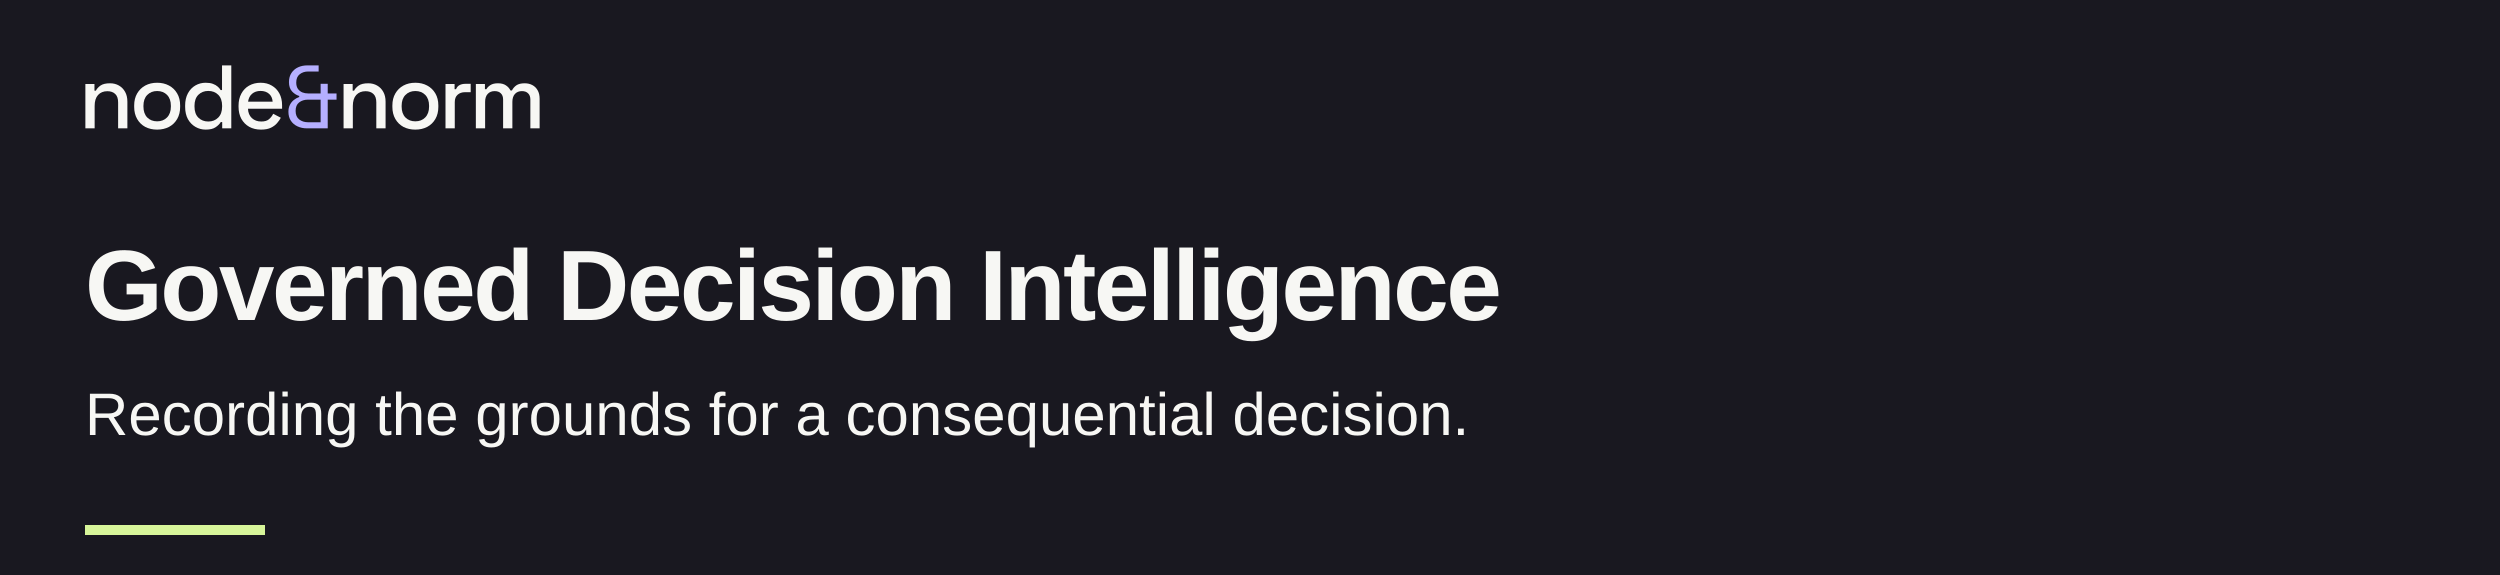
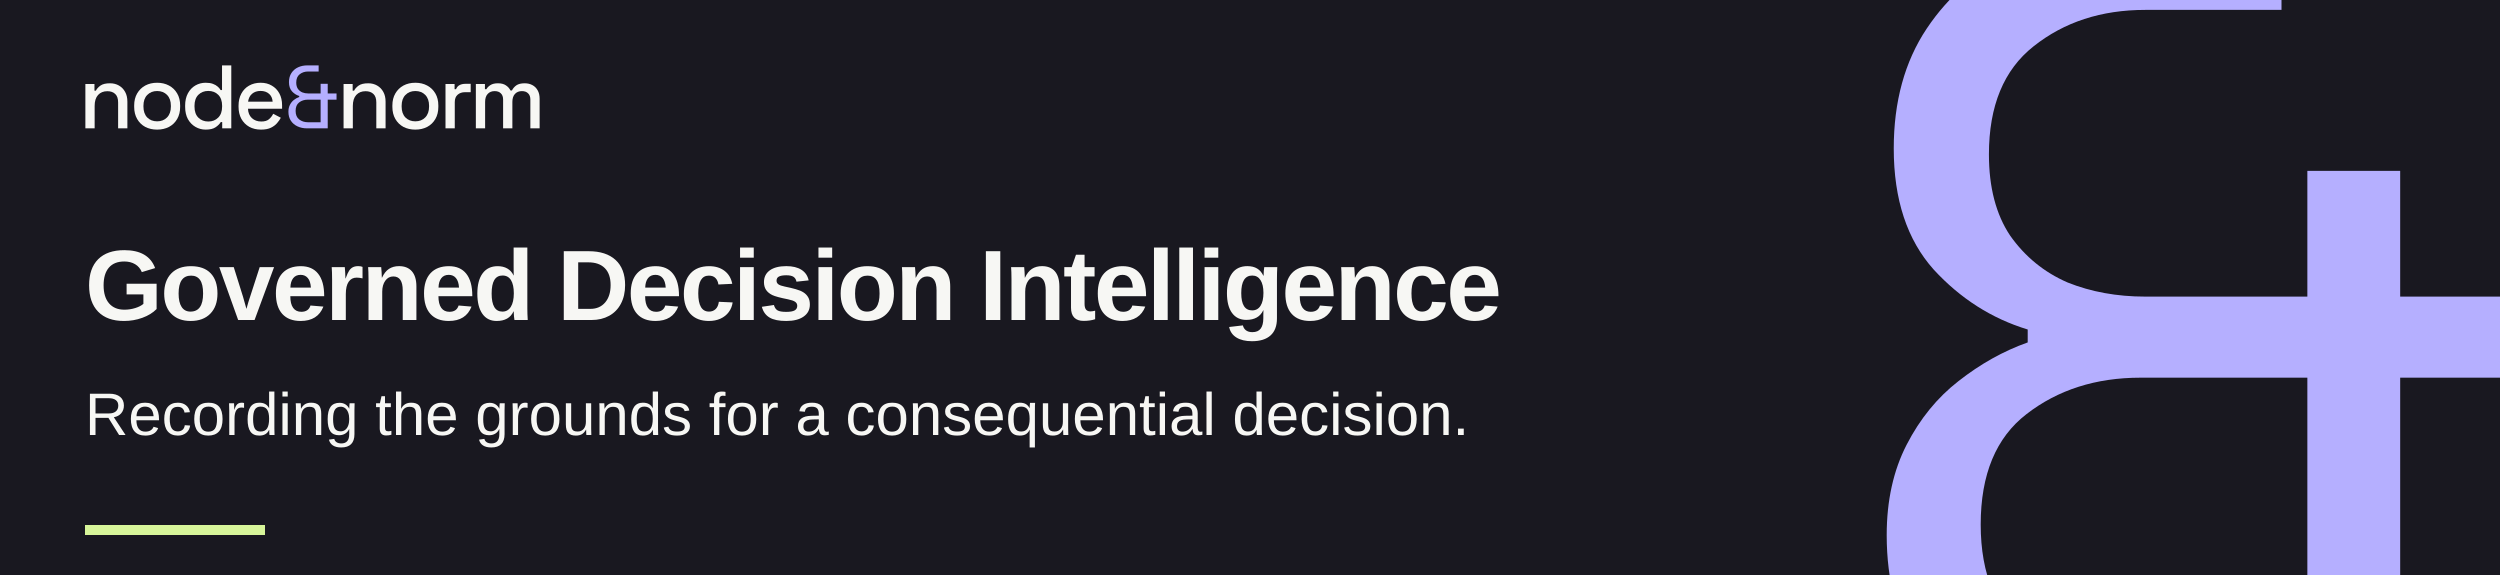
- <svg xmlns="http://www.w3.org/2000/svg" width="1000" height="230" viewBox="0 0 1000 230" role="img" aria-labelledby="title desc">
+ <svg xmlns="http://www.w3.org/2000/svg" width="1000" height="230" viewBox="0 0 1000 230" role="img" aria-labelledby="title desc" overflow="hidden">
  <rect width="1000" height="230" fill="#191820" />
+   <path data-artwork="cover-ampersand" aria-hidden="true" d="M250 0Q192 0 145 -22Q98 -44 71 -85Q44 -126 44 -185Q44 -229 61 -262Q78 -295 105 -316Q133 -338 164 -349L164 -360Q118 -374 84 -411Q50 -449 50 -514Q50 -574 78 -616Q106 -658 152 -679Q198 -700 254 -700L380 -700L380 -632L264 -632Q208 -632 169 -601Q131 -571 131 -509Q131 -467 149 -440Q168 -413 198 -400Q228 -388 264 -388L402 -388L402 -495L481 -495L481 -388L579 -388L579 -319L481 -319L481 0L250 0ZM260 -68L402 -68L402 -319L260 -319Q203 -319 163 -288Q124 -258 124 -194Q124 -130 164 -99Q205 -68 260 -68Z" fill="#b5afff" transform="translate(734 301) scale(0.47)" />
  <svg viewBox="34.48 -338 2428 346.72" x="34" y="26" width="182" height="26" aria-hidden="true">
    <path fill="#f7f7f4" transform="translate(0 0) scale(0.48)" d="M76 0L76 -493L177 -493L177 -419L193 -419Q207 -449 243 -475Q279 -501 350 -501Q406 -501 449 -476Q493 -451 518 -405Q543 -360 543 -296L543 0L440 0L440 -288Q440 -352 408 -382Q376 -413 320 -413Q256 -413 217 -371Q179 -329 179 -249L179 0L76 0Z" />
    <path fill="#f7f7f4" transform="translate(271.96 0) scale(0.48)" d="M307 14Q233 14 175 -16Q118 -47 85 -104Q52 -161 52 -239L52 -254Q52 -332 85 -388Q118 -445 175 -476Q233 -507 307 -507Q381 -507 439 -476Q497 -445 530 -388Q563 -332 563 -254L563 -239Q563 -161 530 -104Q497 -47 439 -16Q381 14 307 14ZM307 -78Q375 -78 417 -121Q460 -165 460 -242L460 -251Q460 -328 418 -371Q376 -415 307 -415Q240 -415 197 -371Q155 -328 155 -251L155 -242Q155 -165 197 -121Q240 -78 307 -78Z" />
    <path fill="#f7f7f4" transform="translate(543.92 0) scale(0.48)" d="M280 14Q219 14 167 -16Q115 -46 83 -102Q52 -159 52 -239L52 -254Q52 -333 83 -390Q114 -447 166 -477Q218 -507 280 -507Q328 -507 360 -495Q393 -483 414 -464Q435 -446 446 -426L462 -426L462 -700L565 -700L565 0L464 0L464 -70L448 -70Q429 -38 390 -12Q352 14 280 14ZM309 -76Q376 -76 419 -119Q463 -162 463 -242L463 -251Q463 -330 420 -373Q377 -416 309 -416Q243 -416 199 -373Q156 -330 156 -251L156 -242Q156 -162 199 -119Q243 -76 309 -76Z" />
    <path fill="#f7f7f4" transform="translate(828.88 0) scale(0.48)" d="M302 14Q227 14 171 -17Q115 -49 83 -106Q52 -164 52 -240L52 -252Q52 -329 83 -386Q114 -444 169 -475Q225 -507 298 -507Q369 -507 422 -475Q476 -444 506 -388Q536 -332 536 -257L536 -218L157 -218Q159 -153 200 -114Q242 -76 304 -76Q362 -76 391 -102Q421 -128 437 -162L522 -118Q508 -90 481 -59Q455 -28 412 -7Q369 14 302 14ZM158 -297L431 -297Q427 -353 391 -384Q355 -416 297 -416Q239 -416 202 -384Q166 -353 158 -297Z" />
    <path fill="#b5afff" transform="translate(1098.84 0) scale(0.48)" d="M250 0Q192 0 145 -22Q98 -44 71 -85Q44 -126 44 -185Q44 -229 61 -262Q78 -295 105 -316Q133 -338 164 -349L164 -360Q118 -374 84 -411Q50 -449 50 -514Q50 -574 78 -616Q106 -658 152 -679Q198 -700 254 -700L380 -700L380 -632L264 -632Q208 -632 169 -601Q131 -571 131 -509Q131 -467 149 -440Q168 -413 198 -400Q228 -388 264 -388L402 -388L402 -495L481 -495L481 -388L579 -388L579 -319L481 -319L481 0L250 0ZM260 -68L402 -68L402 -319L260 -319Q203 -319 163 -288Q124 -258 124 -194Q124 -130 164 -99Q205 -68 260 -68Z" />
    <path fill="#f7f7f4" transform="translate(1377.8 0) scale(0.48)" d="M76 0L76 -493L177 -493L177 -419L193 -419Q207 -449 243 -475Q279 -501 350 -501Q406 -501 449 -476Q493 -451 518 -405Q543 -360 543 -296L543 0L440 0L440 -288Q440 -352 408 -382Q376 -413 320 -413Q256 -413 217 -371Q179 -329 179 -249L179 0L76 0Z" />
    <path fill="#f7f7f4" transform="translate(1649.76 0) scale(0.48)" d="M307 14Q233 14 175 -16Q118 -47 85 -104Q52 -161 52 -239L52 -254Q52 -332 85 -388Q118 -445 175 -476Q233 -507 307 -507Q381 -507 439 -476Q497 -445 530 -388Q563 -332 563 -254L563 -239Q563 -161 530 -104Q497 -47 439 -16Q381 14 307 14ZM307 -78Q375 -78 417 -121Q460 -165 460 -242L460 -251Q460 -328 418 -371Q376 -415 307 -415Q240 -415 197 -371Q155 -328 155 -251L155 -242Q155 -165 197 -121Q240 -78 307 -78Z" />
    <path fill="#f7f7f4" transform="translate(1921.72 0) scale(0.48)" d="M76 0L76 -493L177 -493L177 -435L193 -435Q205 -466 231 -480Q258 -495 297 -495L356 -495L356 -402L293 -402Q243 -402 211 -374Q179 -347 179 -290L179 0L76 0Z" />
    <path fill="#f7f7f4" transform="translate(2083.68 0) scale(0.48)" d="M76 0L76 -493L177 -493L177 -435L193 -435Q207 -461 238 -481Q269 -501 322 -501Q377 -501 410 -478Q444 -456 461 -421L477 -421Q494 -455 526 -478Q559 -501 619 -501Q667 -501 704 -481Q741 -462 763 -423Q785 -385 785 -328L785 0L682 0L682 -320Q682 -365 657 -389Q633 -414 588 -414Q540 -414 511 -383Q482 -352 482 -294L482 0L379 0L379 -320Q379 -365 354 -389Q330 -414 285 -414Q237 -414 208 -383Q179 -352 179 -294L179 0L76 0Z" />
  </svg>
-   <text x="34" y="128" fill="#F7F7F4" font-family="Arial, Helvetica, sans-serif" font-size="40" font-weight="600" letter-spacing="-1">Governed Decision Intelligence</text>
-   <text x="34" y="174" fill="#F7F7F4" font-family="Arial, Helvetica, sans-serif" font-size="24">Recording the grounds for a consequential decision.</text>
+   <text fill="#F7F7F4" font-family="Arial, Helvetica, sans-serif" x="34" y="128" font-size="40" font-weight="600" letter-spacing="-1">Governed Decision Intelligence</text>
+   <text fill="#F7F7F4" font-family="Arial, Helvetica, sans-serif" x="34" y="174" font-size="24">Recording the grounds for a consequential decision.</text>
  <rect x="34" y="210" width="72" height="4" fill="#D7F59A" />
</svg>
